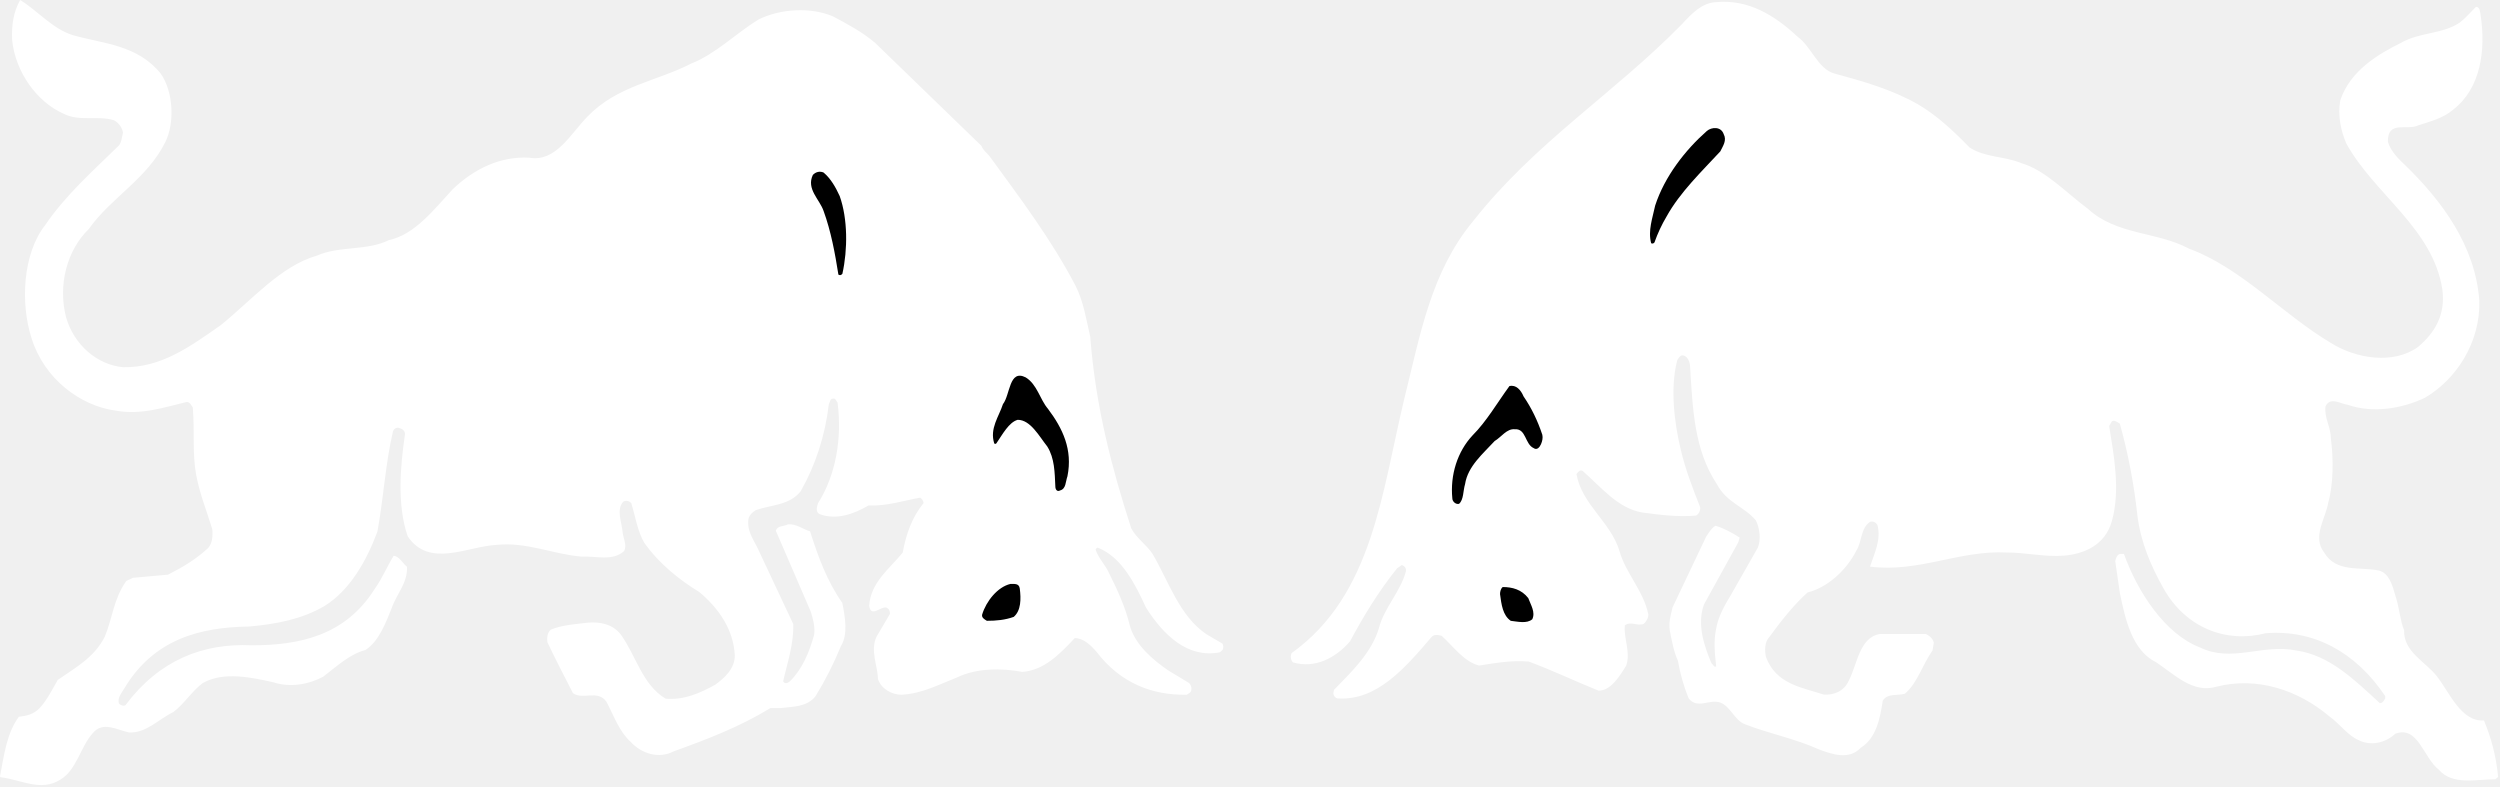
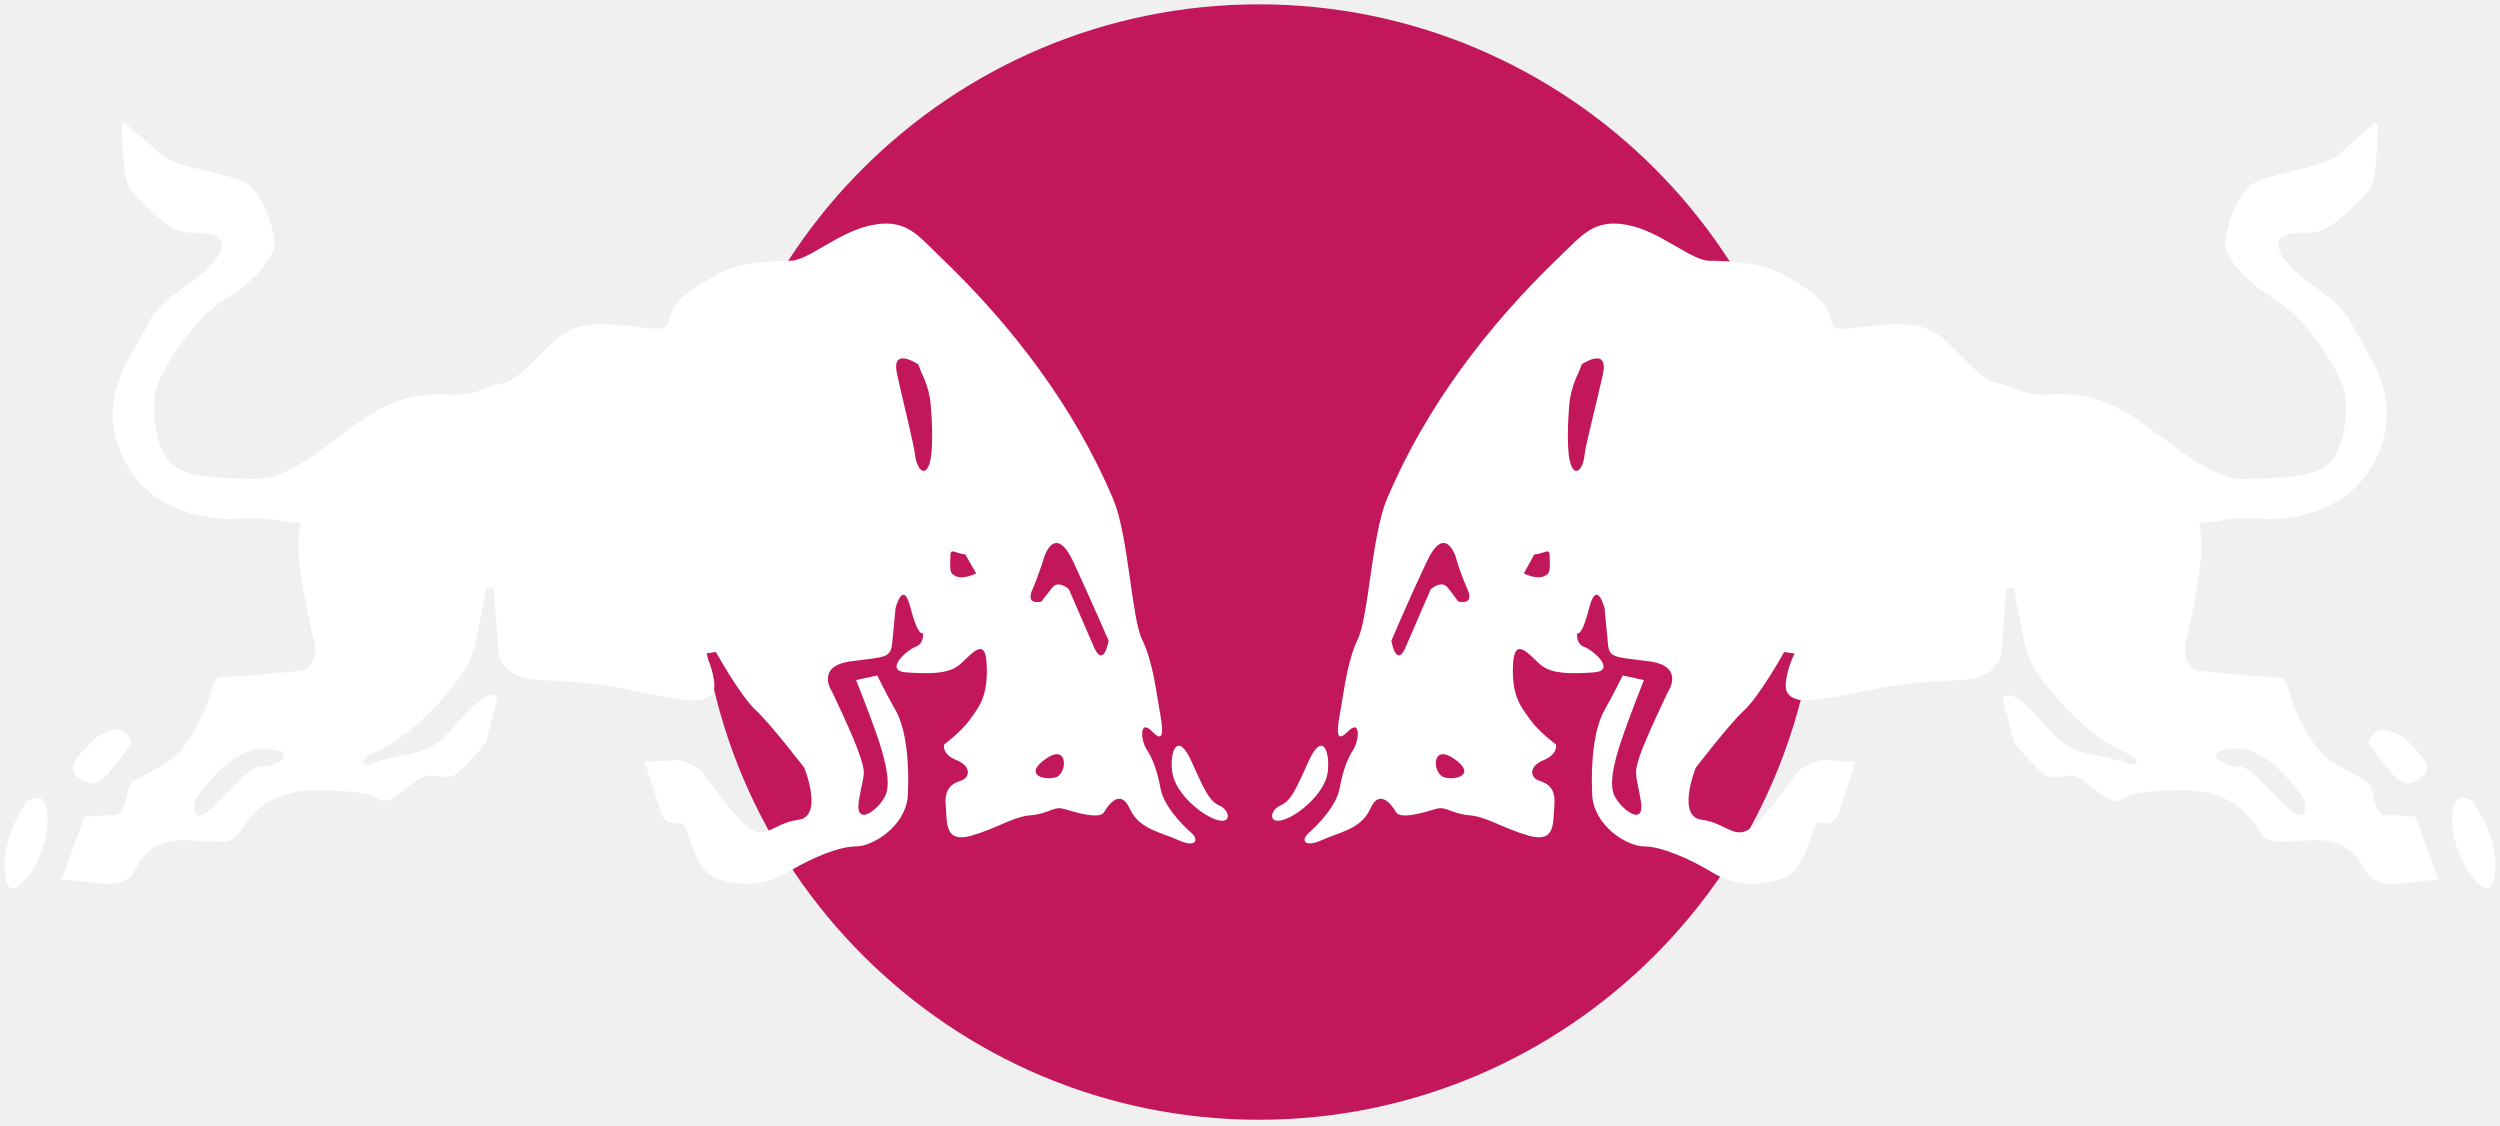
- <svg xmlns="http://www.w3.org/2000/svg" width="159" height="50" viewBox="0 0 159 50" fill="none">
-   <path fill-rule="evenodd" clip-rule="evenodd" d="M4.623 2.232C6.546 2.786 8.724 2.832 10.22 4.678C11.031 5.828 11.117 7.826 10.518 9.028C9.363 11.373 7.057 12.567 5.648 14.564C4.965 15.229 4.463 16.114 4.205 17.109C3.947 18.104 3.944 19.166 4.197 20.163C4.708 21.957 6.203 23.205 7.826 23.354C10.26 23.404 12.14 22.009 14.062 20.663C16.029 19.064 17.864 16.917 20.13 16.267C21.581 15.619 23.335 15.97 24.742 15.268C26.366 14.922 27.561 13.373 28.801 12.027C30.169 10.723 31.834 9.928 33.671 10.029C35.336 10.326 36.278 8.532 37.345 7.432C39.267 5.434 41.744 5.185 43.967 4.039C45.504 3.438 46.784 2.138 48.238 1.241C49.647 0.544 51.569 0.442 52.978 1.042C53.917 1.54 54.857 2.041 55.671 2.739L62.421 9.278C62.506 9.531 62.764 9.726 62.932 9.93C64.856 12.571 66.862 15.219 68.399 18.165C68.912 19.168 69.083 20.314 69.339 21.415C69.68 25.859 70.705 29.752 71.945 33.598C72.286 34.246 72.927 34.647 73.311 35.241C74.336 36.993 75.02 39.188 76.73 40.337L77.753 40.937C77.795 41.034 77.838 41.186 77.753 41.335L77.582 41.487C75.532 41.886 73.993 40.386 72.883 38.64C72.199 37.147 71.344 35.444 69.85 34.844C69.765 34.799 69.721 34.894 69.678 34.946C69.85 35.496 70.319 35.945 70.531 36.443C71.087 37.544 71.6 38.69 71.856 39.786C72.199 41.034 73.35 41.983 74.292 42.633L75.615 43.433C75.784 43.584 75.831 43.881 75.701 44.033L75.486 44.184C73.267 44.23 71.257 43.431 69.763 41.485C69.379 41.032 68.909 40.584 68.353 40.584C67.372 41.632 66.389 42.631 65.021 42.733C63.698 42.484 62.117 42.484 60.878 43.08C59.725 43.532 58.615 44.128 57.332 44.184C56.733 44.184 56.051 43.829 55.836 43.181C55.836 42.382 55.323 41.383 55.751 40.486L56.604 39.039C56.604 38.835 56.518 38.688 56.348 38.636C55.964 38.59 55.408 39.283 55.28 38.538C55.363 37.041 56.602 36.144 57.414 35.145C57.629 33.943 58.012 32.894 58.737 31.997C58.737 31.845 58.609 31.696 58.524 31.65C57.458 31.845 56.389 32.196 55.236 32.149C54.296 32.695 53.185 33.098 52.116 32.695C51.862 32.547 51.947 32.242 52.03 31.997C53.143 30.244 53.569 27.9 53.269 25.608C53.185 25.506 53.141 25.306 52.968 25.354C52.798 25.354 52.798 25.558 52.713 25.709C52.482 27.691 51.869 29.586 50.92 31.25C50.193 32.151 49.04 32.101 48.058 32.448C47.843 32.599 47.587 32.794 47.587 33.15C47.544 33.895 48.013 34.445 48.271 35.046L50.451 39.689C50.49 40.989 50.064 42.185 49.808 43.333C49.936 43.537 50.108 43.435 50.236 43.333C51.005 42.588 51.474 41.487 51.775 40.389C51.862 39.89 51.688 39.288 51.561 38.891L49.341 33.75C49.469 33.399 49.852 33.501 50.11 33.347C50.623 33.297 51.05 33.652 51.521 33.795C52.03 35.394 52.587 36.944 53.569 38.341C53.74 39.193 53.955 40.339 53.484 41.088C53.027 42.209 52.485 43.278 51.864 44.284C51.306 44.982 50.408 44.936 49.639 45.034H48.998C47.033 46.236 44.94 47.032 42.847 47.785C41.909 48.284 40.797 47.933 40.113 47.185C39.386 46.533 39.045 45.534 38.574 44.637C38.018 43.838 37.078 44.535 36.441 44.087C35.885 42.991 35.328 41.942 34.815 40.846C34.774 40.54 34.815 40.245 35.028 40.046C35.757 39.745 36.611 39.695 37.421 39.598C38.192 39.544 38.96 39.695 39.473 40.343C40.456 41.693 40.84 43.543 42.335 44.436C43.489 44.538 44.514 44.089 45.496 43.543C46.05 43.14 46.734 42.544 46.734 41.693C46.649 39.992 45.667 38.647 44.469 37.648C43.233 36.898 41.907 35.849 40.965 34.504C40.539 33.754 40.409 32.853 40.154 32.008C40.088 31.931 40.003 31.88 39.912 31.862C39.82 31.843 39.726 31.859 39.642 31.906C39.173 32.404 39.557 33.256 39.599 33.852C39.642 34.255 39.9 34.708 39.685 35.054C38.958 35.706 37.933 35.355 36.993 35.401C35.156 35.249 33.489 34.452 31.567 34.656C29.728 34.749 27.294 36.153 25.928 34.105C25.244 32.108 25.457 29.661 25.758 27.614C25.758 27.36 25.544 27.263 25.372 27.215C25.244 27.165 25.031 27.261 24.988 27.46C24.517 29.458 24.39 31.705 24.006 33.8C23.324 35.65 22.254 37.548 20.63 38.547C19.179 39.394 17.557 39.693 15.846 39.847C12.726 39.892 9.78 40.642 7.902 43.79C7.73 44.087 7.472 44.336 7.558 44.739C7.645 44.841 7.86 44.938 7.986 44.841C10.121 41.99 12.898 40.893 16.018 41.041C19.008 41.041 21.957 40.445 23.835 37.448C24.304 36.8 24.605 36.051 25.033 35.353C25.374 35.353 25.63 35.849 25.887 36.051C25.928 37.099 25.203 37.795 24.905 38.696C24.519 39.645 24.093 40.791 23.238 41.342C22.256 41.591 21.401 42.391 20.549 43.043C19.609 43.541 18.454 43.74 17.386 43.394C16.02 43.088 14.226 42.692 12.9 43.439C12.216 43.938 11.704 44.785 11.02 45.289C10.081 45.738 9.313 46.635 8.203 46.585C7.474 46.434 6.536 45.84 5.895 46.635C5.126 47.482 4.868 48.979 3.845 49.58C2.604 50.379 1.325 49.58 0.041 49.432L0 49.378C0.256 48.032 0.426 46.635 1.198 45.586C1.665 45.536 2.135 45.439 2.519 45.036C2.988 44.538 3.331 43.838 3.674 43.242C4.742 42.492 5.982 41.844 6.664 40.495C7.176 39.247 7.22 38.1 8.032 36.948L8.46 36.748L10.681 36.549C11.578 36.096 12.433 35.6 13.245 34.848C13.501 34.552 13.543 34.103 13.501 33.655C13.117 32.402 12.729 31.505 12.476 30.205C12.22 28.808 12.39 27.458 12.261 25.911C12.177 25.814 12.092 25.564 11.877 25.564C10.425 25.911 8.972 26.412 7.35 26.115C5.129 25.814 2.821 24.117 2.009 21.519C1.283 19.272 1.455 16.128 2.864 14.33C4.189 12.385 5.899 10.885 7.476 9.336C7.734 9.137 7.734 8.786 7.821 8.439C7.776 8.088 7.476 7.737 7.222 7.64C6.197 7.338 5.044 7.737 4.06 7.241C2.352 6.491 0.984 4.595 0.771 2.548C0.729 1.599 0.856 0.75 1.283 0C2.401 0.687 3.34 1.835 4.623 2.232ZM114.325 2.333C115.222 2.986 115.606 4.381 116.675 4.678C118.511 5.18 120.303 5.681 121.972 6.628C123.167 7.325 124.239 8.324 125.258 9.375C126.243 10.027 127.481 9.925 128.549 10.374C130.087 10.822 131.366 12.22 132.777 13.269C134.616 14.969 137.176 14.716 139.226 15.817C142.516 17.019 145.208 20.011 148.241 21.809C149.824 22.808 152.217 23.207 153.795 22.059C154.862 21.157 155.546 20.011 155.333 18.41C154.736 14.521 151.018 12.372 149.225 9.126C148.88 8.326 148.667 7.328 148.841 6.379C149.479 4.483 151.273 3.434 152.686 2.734C153.882 2.037 155.333 2.184 156.444 1.434C156.827 1.133 157.172 0.737 157.469 0.435C157.723 0.435 157.723 0.737 157.765 0.934C158.11 3.233 157.765 5.627 156.017 6.977C155.376 7.527 154.566 7.722 153.795 7.975C153.111 8.322 151.831 7.624 151.872 9.024C152.046 9.62 152.556 10.12 152.984 10.521C155.29 12.764 157.426 15.613 157.684 19.108C157.767 21.803 156.188 24.152 154.223 25.298C152.771 25.995 150.892 26.297 149.31 25.742C148.884 25.699 148.198 25.2 147.902 25.848C147.814 26.598 148.243 27.148 148.243 27.891C148.413 29.144 148.413 30.786 148.072 31.988C147.902 32.987 147.047 34.138 147.814 35.137C148.586 36.432 150.082 36.034 151.275 36.283C151.959 36.43 152.173 37.277 152.343 37.877C152.601 38.627 152.643 39.476 152.901 40.079C152.858 41.476 154.265 42.072 154.994 43.023C155.806 44.068 156.533 45.918 157.98 45.82C158.451 46.967 158.751 48.063 158.881 49.413L158.707 49.56C157.511 49.56 155.973 49.959 155.118 48.96C154.134 48.215 153.793 46.117 152.341 46.665C151.7 47.266 150.758 47.461 149.991 47.064C149.307 46.767 148.795 46.02 148.156 45.567C146.146 43.87 143.543 43.023 140.976 43.671C139.48 44.12 138.329 42.921 137.135 42.122C135.596 41.372 135.168 39.374 134.825 37.73L134.529 35.687C134.571 35.483 134.655 35.284 134.825 35.23H135.083C135.941 37.628 137.689 40.326 139.912 41.175C141.96 42.174 143.885 40.926 146.059 41.374C148.156 41.675 149.733 43.225 151.359 44.722C151.529 44.722 151.613 44.57 151.7 44.416V44.269C149.82 41.476 147.171 40.029 144.096 40.274C141.577 40.926 139.013 39.927 137.604 37.431C136.792 35.984 136.149 34.487 135.939 32.784C135.724 30.801 135.35 28.846 134.823 26.945C134.653 26.843 134.482 26.695 134.314 26.797L134.143 27.098C134.44 28.944 134.868 31.191 134.314 33.141C133.887 34.69 132.517 35.232 131.279 35.338C130.041 35.436 128.886 35.139 127.605 35.139C124.615 34.987 122.011 36.434 118.933 36.036C119.191 35.232 119.662 34.335 119.404 33.386C119.278 33.191 119.104 33.141 118.933 33.191C118.336 33.59 118.424 34.435 118.082 34.985C117.437 36.285 116.199 37.379 114.961 37.68C114.064 38.48 113.209 39.58 112.525 40.523C112.228 40.828 112.228 41.374 112.312 41.775C112.953 43.524 114.618 43.721 115.986 44.174C116.627 44.219 117.267 43.97 117.569 43.318C118.123 42.273 118.253 40.521 119.575 40.321H122.481C122.691 40.423 122.908 40.571 122.991 40.872L122.908 41.37C122.266 42.271 121.966 43.417 121.156 44.117C120.685 44.265 120.047 44.068 119.743 44.566C119.573 45.716 119.317 46.964 118.335 47.562C117.606 48.358 116.499 47.965 115.687 47.664C114.149 46.967 112.523 46.665 110.988 46.065C110.304 45.82 110.047 44.871 109.363 44.668C108.679 44.468 107.954 45.116 107.396 44.414C107.086 43.652 106.857 42.848 106.715 42.02C106.458 41.474 106.332 40.772 106.202 40.124C106.119 39.578 106.245 39.175 106.376 38.627L108.508 34.138C108.679 33.884 108.849 33.587 109.105 33.436C109.618 33.587 110.173 33.884 110.643 34.19L110.556 34.487L108.38 38.43C107.909 39.678 108.38 41.075 108.847 42.176C108.977 42.278 109.021 42.477 109.148 42.375C109.06 41.576 108.977 40.776 109.148 39.977C109.277 39.231 109.661 38.534 110.089 37.832L111.795 34.835C112.008 34.337 111.924 33.592 111.669 33.091C110.901 32.19 109.833 31.991 109.192 30.79C107.741 28.598 107.653 26 107.483 23.203C107.44 22.953 107.312 22.657 107.056 22.607C106.886 22.557 106.76 22.759 106.673 22.908C106.202 24.702 106.502 26.949 106.886 28.55C107.186 29.85 107.653 31.046 108.124 32.24C108.167 32.493 108.037 32.693 107.867 32.79C106.715 32.892 105.561 32.745 104.452 32.595C102.913 32.342 101.846 30.996 100.65 29.945C100.476 29.848 100.35 30.047 100.263 30.149C100.604 32.095 102.443 33.195 102.997 35.041C103.384 36.439 104.535 37.585 104.836 39.086C104.836 39.336 104.661 39.585 104.535 39.682C104.109 39.834 103.681 39.483 103.34 39.78C103.253 40.579 103.723 41.48 103.427 42.332C102.997 43.03 102.443 43.927 101.671 43.927C100.179 43.327 98.724 42.627 97.23 42.076C96.162 41.974 95.054 42.178 94.069 42.33C93.089 42.076 92.405 41.078 91.68 40.43C91.422 40.38 91.205 40.328 91.035 40.527C89.37 42.477 87.574 44.572 85.097 44.421C84.927 44.421 84.801 44.226 84.801 44.074L84.843 43.875C85.952 42.728 87.233 41.53 87.704 39.931C88.045 38.631 89.072 37.633 89.416 36.335C89.455 36.086 89.287 35.988 89.159 35.936L88.859 36.14C87.661 37.633 86.723 39.182 85.868 40.779C84.927 41.879 83.601 42.531 82.237 42.128C82.066 41.977 82.066 41.68 82.152 41.532C87.322 37.834 87.878 31.295 89.327 25.304C90.312 21.361 90.996 17.314 93.687 14.068C97.66 9.028 102.615 5.982 106.971 1.538C107.616 0.836 108.256 0.189 109.107 0.139C111.164 -0.061 112.829 0.938 114.325 2.333Z" fill="white" />
-   <path fill-rule="evenodd" clip-rule="evenodd" d="M109.626 8.53C109.839 8.929 109.583 9.275 109.413 9.626C108.261 10.874 106.849 12.22 105.994 13.769C105.687 14.285 105.429 14.839 105.223 15.42C105.184 15.47 105.101 15.522 105.014 15.47C104.801 14.666 105.101 13.871 105.268 13.076C105.868 11.223 107.194 9.529 108.558 8.329C108.855 8.077 109.455 8.03 109.626 8.53ZM53.406 12.473C53.919 13.921 53.919 15.866 53.576 17.411C53.491 17.517 53.406 17.517 53.322 17.465C53.109 16.116 52.852 14.714 52.381 13.42C52.125 12.671 51.27 12.023 51.697 11.126C51.788 11.029 51.9 10.963 52.02 10.936C52.141 10.909 52.266 10.923 52.381 10.974C52.852 11.373 53.152 11.923 53.406 12.473ZM66.651 26.002C67.591 27.25 68.232 28.6 67.889 30.292C67.763 30.647 67.804 31.096 67.418 31.193C67.249 31.295 67.12 31.148 67.12 30.944C67.077 30.047 67.077 29.15 66.606 28.396C66.095 27.753 65.54 26.7 64.727 26.7C64.171 26.847 63.744 27.651 63.403 28.147C63.359 28.249 63.275 28.249 63.233 28.201C62.932 27.25 63.531 26.5 63.787 25.705C64.256 25.105 64.171 23.458 65.238 24.004C65.967 24.453 66.137 25.402 66.651 26.002ZM96.896 25.207C97.406 25.952 97.793 26.752 98.092 27.653C98.135 27.848 98.092 28.052 98.008 28.249C97.921 28.448 97.751 28.652 97.538 28.498C96.98 28.249 97.067 27.25 96.342 27.3C95.829 27.25 95.487 27.798 95.061 28.049C94.332 28.845 93.352 29.648 93.178 30.792C93.052 31.195 93.094 31.791 92.794 32.045C92.581 32.095 92.368 31.893 92.368 31.694C92.296 30.957 92.374 30.211 92.597 29.516C92.82 28.822 93.18 28.199 93.648 27.698C94.546 26.801 95.232 25.603 95.999 24.555C96.425 24.453 96.726 24.804 96.896 25.207ZM64.858 37.435C64.942 38.087 64.942 38.833 64.473 39.234C63.918 39.433 63.36 39.483 62.765 39.483C62.593 39.381 62.422 39.279 62.465 39.084C62.723 38.233 63.447 37.331 64.26 37.139C64.513 37.141 64.814 37.089 64.858 37.435ZM97.197 38.038C97.363 38.486 97.664 38.935 97.454 39.383C97.109 39.684 96.513 39.531 96.086 39.485C95.573 39.138 95.489 38.436 95.402 37.784C95.402 37.637 95.445 37.438 95.573 37.336C96.168 37.334 96.768 37.487 97.197 38.038Z" fill="black" />
+ <svg xmlns="http://www.w3.org/2000/svg" width="302" height="136" viewBox="0 0 302 136" fill="none">
+   <path fill-rule="evenodd" clip-rule="evenodd" d="M152.075 0.524C189.301 0.524 219.626 30.757 219.626 67.873C219.626 104.988 189.301 135.267 152.075 135.267C114.844 135.267 84.473 104.988 84.473 67.873C84.473 30.757 114.844 0.524 152.075 0.524Z" fill="#C2185B" />
+   <path fill-rule="evenodd" clip-rule="evenodd" d="M155.015 99.035C156.881 98.478 160.003 95.826 160.378 93.361C160.705 90.897 159.82 88.246 158.137 91.827C156.506 95.455 155.948 96.758 154.64 97.316C153.38 97.918 153.191 99.593 155.015 99.035ZM288.488 88.244C290.306 88.8 290.678 89.359 291.799 90.523C292.919 91.637 293.806 92.987 292.545 93.918C291.241 94.848 290.496 95.034 289.048 93.545C287.557 92.011 286.108 89.732 286.108 89.732C286.108 89.732 286.668 87.64 288.488 88.244ZM297.676 96.384C299.171 96.756 298.796 96.942 299.683 98.478C300.616 99.966 301.177 101.873 301.364 103.221C301.547 104.524 301.547 108.523 299.683 106.988C297.865 105.5 296.743 102.663 296.372 100.757C296.045 98.849 296.231 96.012 297.676 96.384Z" fill="white" />
+   <path fill-rule="evenodd" clip-rule="evenodd" d="M188.462 30.943C191.076 28.478 192.521 26.385 196.581 27.174C200.593 27.92 204.278 31.499 206.519 31.499C208.708 31.499 212.908 31.685 215.524 33.221C218.088 34.756 220.282 36.058 220.84 37.594C221.401 39.082 221.026 39.873 223.221 39.688C225.411 39.502 230.403 38.524 233.156 39.873C235.911 41.175 238.85 45.918 241.228 46.292C243.656 46.71 244.168 47.827 247.665 47.64C251.166 47.456 254.292 48.013 258.165 50.663C262.037 53.314 267.17 58.059 271.226 57.873C275.239 57.687 279.856 57.873 281.678 55.594C283.544 53.316 283.73 48.385 282.982 46.478C282.236 44.618 279.298 39.082 274.867 36.246C270.481 33.407 268.427 30.57 268.802 28.85C269.177 27.176 270.106 22.989 272.861 21.826C275.612 20.71 280.93 20.152 282.611 18.618C284.242 17.083 286.483 15.223 286.483 15.223C286.483 15.223 287.557 13.502 287.182 17.269C286.855 21.082 287.182 22.246 284.989 24.293C282.799 26.387 281.116 28.106 278.926 28.106C276.733 28.106 273.98 28.292 275.8 31.129C277.666 33.965 282.424 35.688 284.056 39.082C285.733 42.525 290.308 47.64 287.37 54.662C284.431 61.686 277.48 62.432 275.8 62.616C274.165 62.802 270.106 62.432 268.615 62.802C267.17 63.174 265.675 63.174 265.675 63.174C265.675 63.174 266.234 65.453 265.675 69.082C265.164 72.664 264.415 76.291 264.044 77.407C263.669 78.571 264.044 80.85 265.675 81.034C267.353 81.22 273.232 81.78 274.681 81.78C276.172 81.78 276.172 82.338 276.547 83.687C276.922 84.989 278.553 89.176 280.606 91.082C282.612 92.989 285.735 93.919 286.297 94.849C286.855 95.826 286.672 98.478 288.303 98.478C289.981 98.478 291.801 98.662 291.801 98.662L294.552 106.244L289.048 106.802C289.048 106.802 286.67 106.802 285.922 105.498C285.175 104.15 283.869 101.313 279.485 101.497C275.054 101.683 274.165 102.056 273.047 100.567C271.928 99.033 270.104 95.218 262.736 95.452C255.414 95.636 256.67 96.94 255.414 96.754C254.106 96.568 251.726 93.918 250.422 93.731C249.161 93.547 248.04 94.29 246.92 93.547C245.847 92.755 243.282 89.734 243.282 89.734L241.974 84.617C241.974 84.617 241.974 82.71 244.914 85.363C247.853 88.06 248.415 90.292 252.474 91.084C256.487 91.828 257.417 92.386 257.417 92.386C257.417 92.386 259.798 92.202 255.972 90.526C252.099 88.804 245.847 82.154 244.914 78.945C243.981 75.69 243.282 70.991 243.282 70.991L242.349 71.177L241.791 78.573C241.791 78.573 241.791 81.968 236.845 82.154C231.853 82.34 228.539 82.712 225.226 83.502C221.963 84.248 218.462 84.619 218.462 84.619C218.462 84.619 215.711 84.805 215.711 82.897C215.711 81.036 216.784 78.945 216.784 78.945L215.527 78.759C215.527 78.759 212.584 84.061 210.718 85.781C208.9 87.455 204.839 92.758 204.839 92.758C204.839 92.758 202.461 98.666 205.589 99.038C208.712 99.41 209.648 101.876 212.026 99.596C214.408 97.317 217.159 93.178 217.159 93.178C217.159 93.178 219.165 91.642 220.657 91.828C222.151 92.014 224.158 92.014 224.158 92.014L221.964 98.664C221.964 98.664 221.406 99.594 220.47 99.408C219.537 99.224 219.354 99.408 218.838 100.944C218.28 102.431 217.534 105.316 215.527 106.06C213.475 106.806 210.16 107.362 207.034 105.502C203.908 103.595 200.597 102.247 198.59 102.247C196.584 102.247 192.525 99.782 192.338 96.015C192.152 92.202 192.525 88.061 193.833 85.781C195.093 83.502 196.022 81.596 196.022 81.596L198.59 82.154C198.59 82.154 197.142 85.781 196.209 88.433C195.276 91.086 194.343 94.109 194.904 95.829C195.463 97.502 198.777 100.202 198.215 96.759C197.657 93.365 197.329 93.737 198.029 91.458C198.779 89.179 201.53 83.504 201.53 83.504C201.53 83.504 203.583 80.435 199.149 79.877C194.718 79.319 194.343 79.505 194.203 77.412C194.016 75.318 193.831 73.46 193.831 73.46C193.831 73.46 192.898 69.832 191.965 73.46C191.078 77.04 190.517 76.482 190.517 76.482C190.517 76.482 190.33 77.785 191.403 78.155C192.523 78.575 195.276 81.038 192.523 81.225C189.77 81.413 187.577 81.412 186.271 80.435C185.014 79.505 182.96 76.482 182.773 80.249C182.587 84.062 183.706 85.366 184.826 86.899C185.899 88.433 187.952 89.922 187.952 89.922C187.952 89.922 188.276 91.086 186.457 91.828C184.639 92.574 184.826 93.923 185.899 94.293C187.019 94.665 187.952 95.223 187.765 97.316C187.579 99.408 187.952 101.875 184.639 100.944C181.328 99.968 179.647 98.664 177.457 98.48C175.264 98.294 174.703 97.316 173.398 97.734C172.138 98.108 169.199 99.036 168.641 98.108C168.079 97.13 166.588 95.223 165.514 97.734C164.395 100.199 161.642 100.571 159.635 101.501C157.583 102.431 157.067 101.501 158.141 100.571C159.26 99.594 161.455 97.316 161.828 95.222C162.2 93.177 162.761 91.639 163.506 90.524C164.205 89.36 164.393 86.711 162.76 88.43C161.079 90.104 161.64 87.454 162.01 85.361C162.385 83.315 162.76 79.872 164.016 77.22C165.324 74.569 165.698 64.709 167.517 60.336C172.275 49.081 179.738 39.313 188.462 30.943ZM185.336 66.989C186.831 66.803 187.206 66.057 187.206 67.361C187.206 68.709 187.389 69.268 186.456 69.64C185.523 70.012 184.078 69.267 184.078 69.267L185.336 66.989ZM268.285 90.71C269.92 90.29 271.551 90.106 273.979 91.825C276.357 93.547 278.363 96.568 278.363 96.568C278.363 96.568 279.11 99.965 276.545 97.732C273.98 95.454 271.739 92.383 270.293 92.571C268.8 92.755 266.605 91.081 268.285 90.71ZM174.514 93.919C173.02 93.547 172.833 89.734 175.631 91.639C178.387 93.547 175.959 94.29 174.514 93.919ZM169.707 78.384L172.833 71.174C172.833 71.174 174.141 70.01 174.886 70.988C175.632 71.918 176.146 72.662 176.146 72.662C176.146 72.662 178.199 73.221 177.266 71.174C176.691 69.875 176.207 68.538 175.817 67.173C175.817 67.173 174.513 63.172 172.32 67.918C170.079 72.662 168.074 77.407 168.074 77.407C168.074 77.407 168.637 80.616 169.707 78.384ZM191.076 44.012C191.076 44.012 194.34 41.778 193.641 45.174C192.895 48.569 191.588 53.5 191.4 55.034C191.26 56.569 190.327 57.685 189.768 56.151C189.21 54.661 189.394 50.849 189.582 48.755C189.768 46.709 190.701 44.988 190.701 44.988L191.076 44.012ZM146.989 99.034C145.123 98.478 141.997 95.826 141.623 93.361C141.25 90.896 142.183 88.246 143.863 91.827C145.496 95.455 146.056 96.758 147.316 97.316C148.62 97.918 148.809 99.593 146.989 99.034ZM13.515 88.244C11.649 88.8 11.274 89.359 10.203 90.523C9.083 91.637 8.15 92.987 9.456 93.918C10.762 94.848 11.463 95.034 12.956 93.545C14.402 92.011 15.895 89.732 15.895 89.732C15.895 89.732 15.334 87.64 13.515 88.244ZM4.324 96.384C2.831 96.756 3.204 96.942 2.271 98.478C1.384 99.966 0.824 101.873 0.638 103.221C0.451 104.524 0.451 108.523 2.271 106.988C4.137 105.5 5.21 102.663 5.584 100.757C5.957 98.85 5.77 96.012 4.324 96.384Z" fill="white" />
+   <path fill-rule="evenodd" clip-rule="evenodd" d="M113.492 30.943C110.925 28.478 109.479 26.385 105.419 27.174C101.36 27.92 97.676 31.499 95.483 31.499C93.29 31.499 89.046 31.685 86.48 33.221C83.913 34.757 81.722 36.058 81.162 37.594C80.602 39.082 80.975 39.873 78.782 39.688C76.541 39.502 71.597 38.524 68.844 39.873C66.093 41.175 63.153 45.918 60.727 46.292C58.348 46.71 57.788 47.827 54.337 47.64C50.837 47.456 47.711 48.013 43.84 50.663C39.969 53.314 34.837 58.059 30.778 57.873C26.718 57.687 22.146 57.873 20.328 55.594C18.461 53.316 18.275 48.385 19.02 46.478C19.768 44.618 22.706 39.082 27.092 36.246C31.524 33.407 33.531 30.57 33.156 28.85C32.782 27.176 31.896 22.989 29.143 21.826C26.39 20.71 21.024 20.152 19.393 18.618C17.713 17.083 15.52 15.223 15.52 15.223C15.52 15.223 14.4 13.502 14.774 17.269C15.147 21.082 14.774 22.246 17.013 24.293C19.206 26.387 20.838 28.106 23.077 28.106C25.27 28.106 28.023 28.292 26.203 31.129C24.337 33.965 19.578 35.688 17.898 39.082C16.265 42.525 11.648 47.64 14.585 54.662C17.525 61.686 24.522 62.432 26.203 62.616C27.835 62.802 31.894 62.432 33.34 62.802C34.833 63.174 36.28 63.174 36.28 63.174C36.28 63.174 35.766 65.453 36.28 69.082C36.84 72.664 37.586 76.291 37.959 77.407C38.333 78.571 37.959 80.85 36.28 81.034C34.647 81.22 28.769 81.78 27.276 81.78C25.83 81.78 25.83 82.338 25.457 83.687C25.084 84.989 23.45 89.176 21.398 91.082C19.391 92.989 16.265 93.919 15.705 94.849C15.145 95.826 15.332 98.478 13.699 98.478C12.019 98.478 10.201 98.662 10.201 98.662L7.448 106.244L12.954 106.802C12.954 106.802 15.334 106.802 16.08 105.498C16.826 104.15 18.087 101.313 22.517 101.497C26.903 101.684 27.835 102.056 28.956 100.567C30.029 99.033 31.895 95.218 39.219 95.452C46.591 95.636 45.283 96.94 46.591 96.754C47.898 96.568 50.276 93.918 51.537 93.731C52.844 93.547 53.963 94.29 55.035 93.547C56.155 92.755 58.721 89.734 58.721 89.734L60.027 84.617C60.027 84.617 60.027 82.71 57.09 85.363C54.15 88.06 53.59 90.292 49.531 91.084C45.472 91.828 44.585 92.386 44.585 92.386C44.585 92.386 42.159 92.202 46.032 90.526C49.904 88.804 56.155 82.154 57.088 78.945C57.975 75.69 58.721 70.991 58.721 70.991L59.654 71.177L60.214 78.573C60.214 78.573 60.214 81.968 65.16 82.154C70.104 82.34 73.417 82.712 76.73 83.502C80.042 84.248 83.542 84.619 83.542 84.619C83.542 84.619 86.295 84.805 86.295 82.897C86.295 81.036 85.221 78.945 85.221 78.945L86.481 78.759C86.481 78.759 89.421 84.061 91.287 85.781C93.107 87.455 97.166 92.758 97.166 92.758C97.166 92.758 99.546 98.666 96.419 99.038C93.293 99.41 92.36 101.876 89.982 99.596C87.603 97.317 84.85 93.178 84.85 93.178C84.85 93.178 82.797 91.642 81.35 91.828C79.858 92.014 77.853 92.014 77.853 92.014L80.044 98.664C80.044 98.664 80.604 99.594 81.537 99.408C82.424 99.224 82.61 99.408 83.17 100.944C83.73 102.431 84.477 105.316 86.483 106.06C88.489 106.804 91.8 107.362 94.928 105.502C98.054 103.595 101.365 102.247 103.418 102.247C105.425 102.247 109.484 99.782 109.67 96.015C109.857 92.202 109.484 88.061 108.178 85.781C106.871 83.502 105.984 81.596 105.984 81.596L103.418 82.154C103.418 82.154 104.865 85.781 105.798 88.433C106.731 91.086 107.618 94.109 107.058 95.829C106.544 97.502 103.232 100.202 103.745 96.759C104.305 93.365 104.678 93.737 103.932 91.458C103.232 89.179 100.48 83.504 100.48 83.504C100.48 83.504 98.428 80.435 102.86 79.877C107.246 79.319 107.619 79.505 107.806 77.412C107.993 75.32 108.179 73.46 108.179 73.46C108.179 73.46 109.112 69.832 109.999 73.46C110.932 77.04 111.492 76.482 111.492 76.482C111.492 76.482 111.679 77.785 110.559 78.155C109.487 78.575 106.734 81.038 109.487 81.225C112.238 81.412 114.432 81.412 115.738 80.435C116.998 79.505 119.051 76.482 119.191 80.249C119.377 84.062 118.304 85.366 117.184 86.899C116.111 88.433 114.058 89.922 114.058 89.922C114.058 89.922 113.685 91.086 115.551 91.828C117.371 92.574 117.184 93.923 116.111 94.293C114.991 94.665 114.058 95.223 114.245 97.316C114.432 99.408 114.058 101.875 117.371 100.944C120.684 99.968 122.315 98.664 124.555 98.48C126.748 98.294 127.306 97.316 128.568 97.734C129.874 98.108 132.812 99.036 133.373 98.108C133.933 97.13 135.38 95.223 136.499 97.734C137.619 100.199 140.372 100.571 142.378 101.501C144.385 102.431 144.945 101.501 143.871 100.571C142.752 99.594 140.558 97.316 140.187 95.222C139.814 93.177 139.254 91.639 138.507 90.524C137.761 89.36 137.621 86.711 139.254 88.43C140.887 90.104 140.374 87.454 140 85.361C139.627 83.315 139.254 79.872 137.948 77.22C136.688 74.569 136.314 64.709 134.496 60.336C129.727 49.081 122.262 39.313 113.492 30.943ZM116.618 66.989C115.171 66.803 114.798 66.057 114.798 67.361C114.798 68.709 114.611 69.268 115.544 69.64C116.431 70.012 117.924 69.268 117.924 69.268L116.618 66.989ZM33.715 90.71C32.084 90.29 30.403 90.106 28.025 91.825C25.645 93.547 23.592 96.568 23.592 96.568C23.592 96.568 22.892 99.965 25.458 97.732C28.025 95.454 30.218 92.383 31.711 92.571C33.156 92.755 35.395 91.081 33.715 90.71ZM127.487 93.919C128.934 93.547 129.121 89.734 126.368 91.639C123.615 93.547 125.994 94.29 127.487 93.919ZM132.245 78.384L129.119 71.174C129.119 71.174 127.859 70.01 127.114 70.988C126.368 71.918 125.808 72.662 125.808 72.662C125.808 72.662 123.801 73.221 124.734 71.174C125.621 69.08 126.181 67.173 126.181 67.173C126.181 67.173 127.487 63.172 129.68 67.918C131.873 72.662 133.926 77.407 133.926 77.407C133.926 77.407 133.366 80.616 132.245 78.384ZM110.925 44.012C110.925 44.012 107.613 41.778 108.359 45.174C109.105 48.569 110.365 53.5 110.552 55.034C110.739 56.569 111.672 57.685 112.232 56.151C112.791 54.661 112.605 50.849 112.418 48.755C112.232 46.709 111.299 44.988 111.299 44.988L110.925 44.012Z" fill="white" />
</svg>
